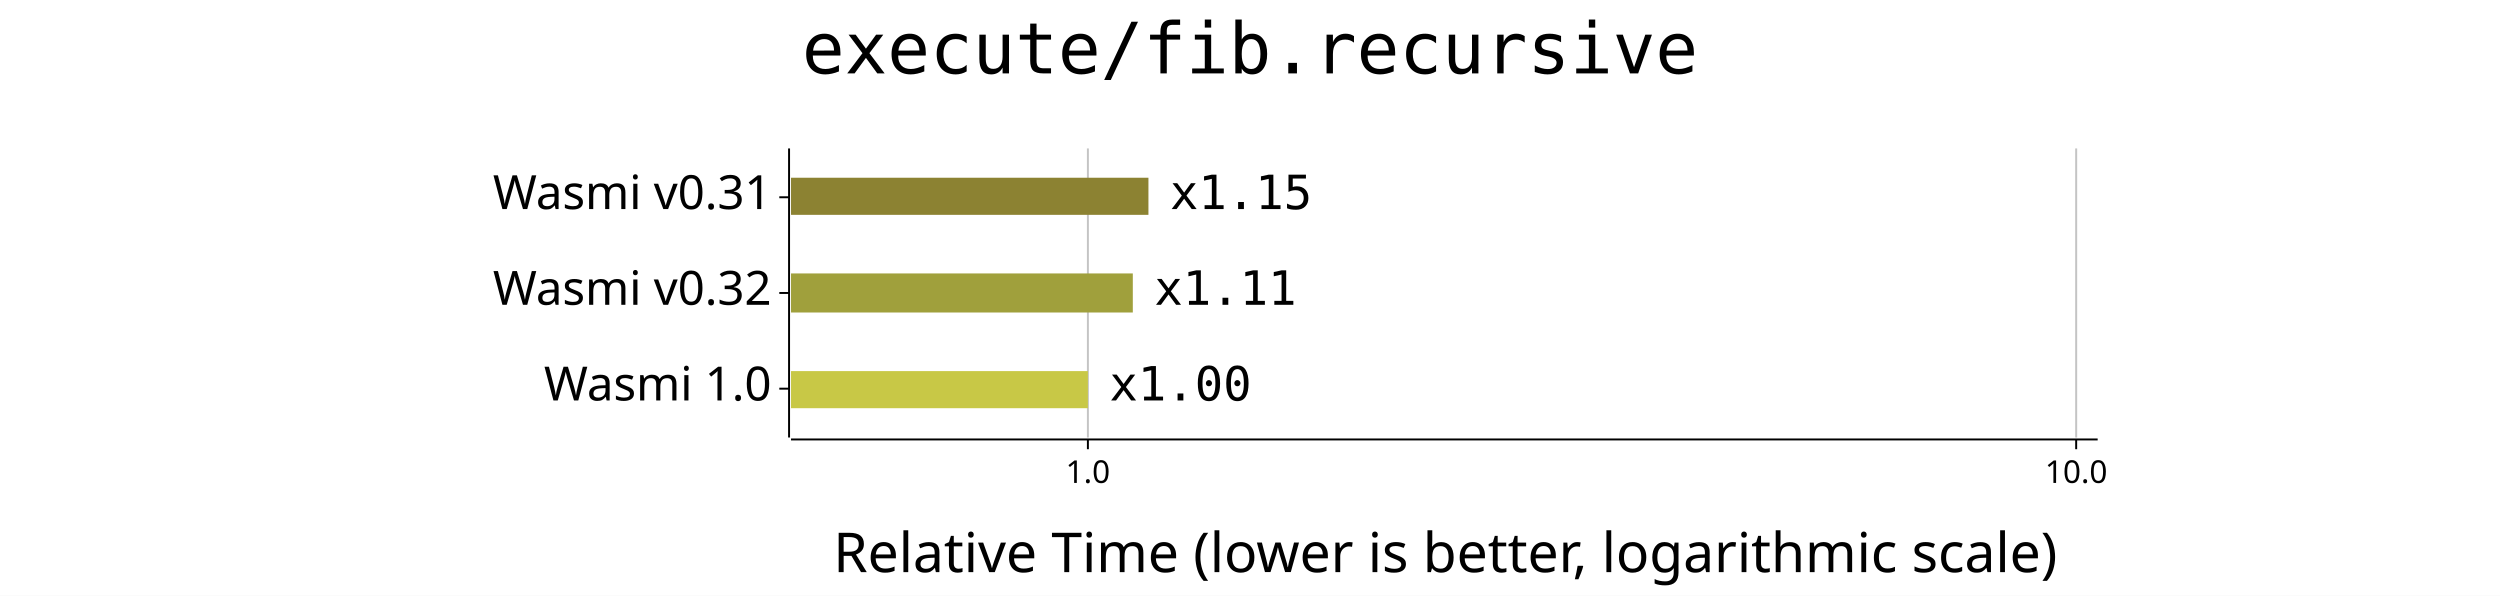
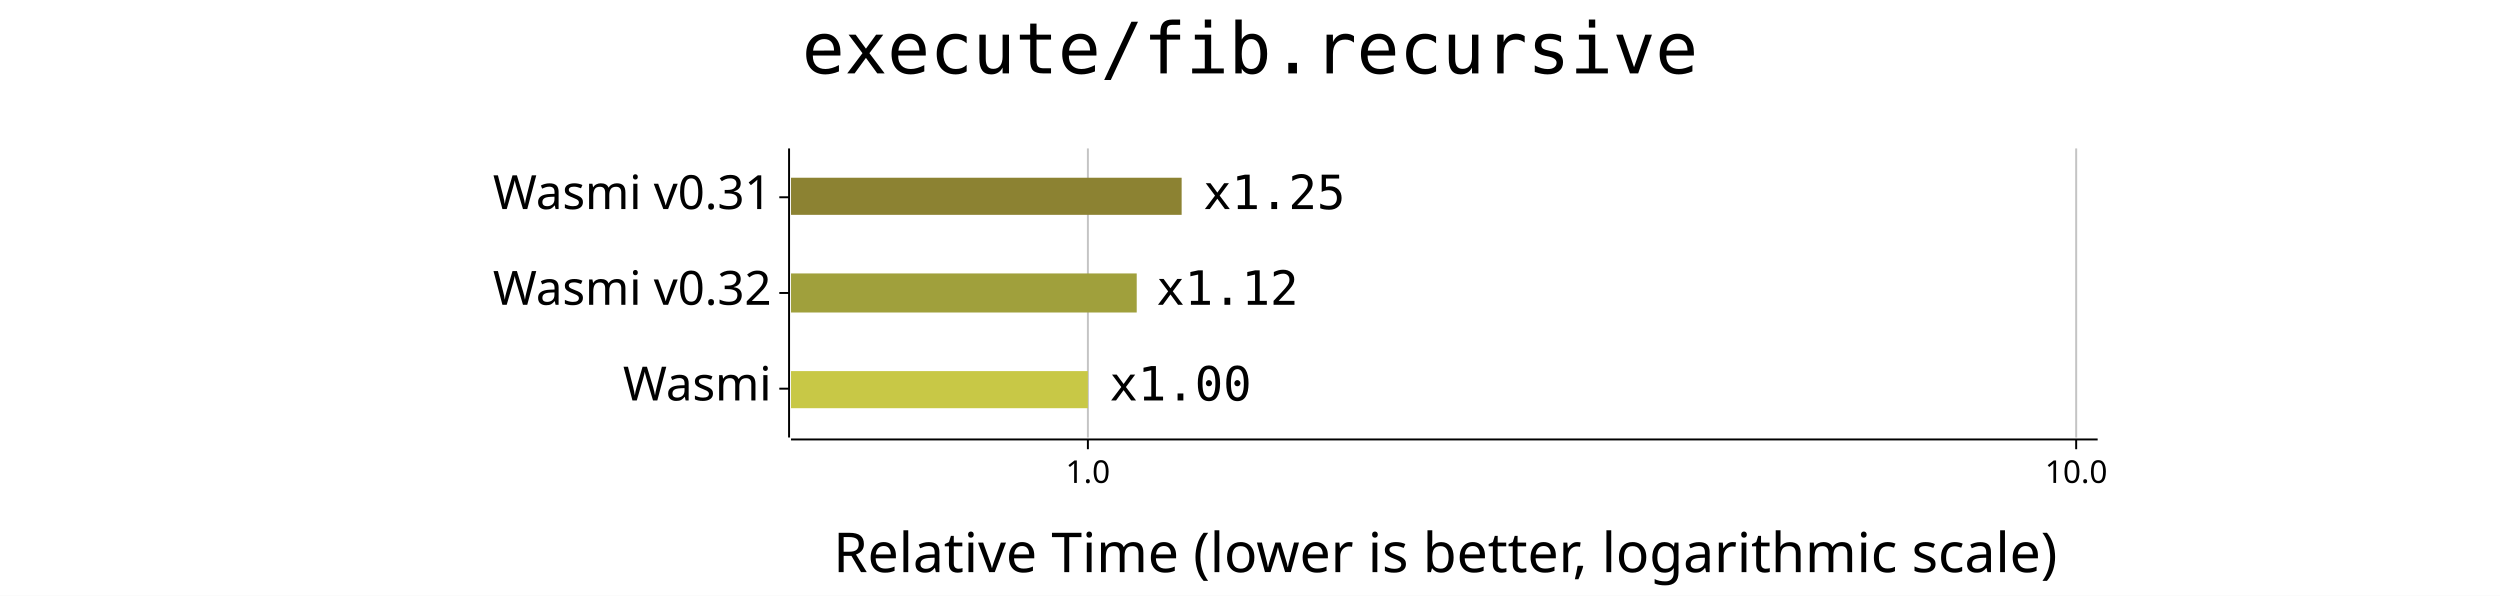
<svg xmlns="http://www.w3.org/2000/svg" width="1280" height="305" viewBox="0 0 1280 305">
  <rect x="0" y="0" width="1280" height="305" opacity="1" fill="#FFFFFF" stroke="none" />
  <text x="640" y="10" dy="0.76em" text-anchor="middle" font-family="monospace" font-size="36.29" opacity="1" fill="#000000">
execute/fib.recursive
</text>
  <line opacity="0.1" stroke="#000000" stroke-width="1" x1="557" y1="224" x2="557" y2="76" />
  <line opacity="0.1" stroke="#000000" stroke-width="1" x1="1063" y1="224" x2="1063" y2="76" />
  <text x="5" y="150" dy="0.76em" text-anchor="middle" font-family="sans-serif" font-size="28.226" opacity="1" fill="#000000" transform="rotate(270, 5, 150)">

</text>
  <text x="740" y="300" dy="-0.5ex" text-anchor="middle" font-family="sans-serif" font-size="28.226" opacity="1" fill="#000000">
Relative Time (lower is better, logarithmic scale)
</text>
  <line opacity="0.15" stroke="#000000" stroke-width="1" x1="557" y1="224" x2="557" y2="76" />
  <line opacity="0.15" stroke="#000000" stroke-width="1" x1="1063" y1="224" x2="1063" y2="76" />
  <polyline fill="none" opacity="1" stroke="#000000" stroke-width="1" points="404,76 404,224 " />
  <text x="395" y="199" dy="0.5ex" text-anchor="end" font-family="sans-serif" font-size="24.194" opacity="1" fill="#000000">
- Wasmi 1.0
+ Wasmi
</text>
  <polyline fill="none" opacity="1" stroke="#000000" stroke-width="1" points="399,199 404,199 " />
  <text x="395" y="150" dy="0.5ex" text-anchor="end" font-family="sans-serif" font-size="24.194" opacity="1" fill="#000000">
Wasmi v0.32
</text>
  <polyline fill="none" opacity="1" stroke="#000000" stroke-width="1" points="399,150 404,150 " />
  <text x="395" y="101" dy="0.5ex" text-anchor="end" font-family="sans-serif" font-size="24.194" opacity="1" fill="#000000">
Wasmi v0.31
</text>
  <polyline fill="none" opacity="1" stroke="#000000" stroke-width="1" points="399,101 404,101 " />
  <polyline fill="none" opacity="1" stroke="#000000" stroke-width="1" points="405,225 1074,225 " />
  <text x="557" y="235" dy="0.76em" text-anchor="middle" font-family="sans-serif" font-size="16.129" opacity="1" fill="#000000">
1.0
</text>
  <polyline fill="none" opacity="1" stroke="#000000" stroke-width="1" points="557,225 557,230 " />
  <text x="1063" y="235" dy="0.76em" text-anchor="middle" font-family="sans-serif" font-size="16.129" opacity="1" fill="#000000">
10.0
</text>
  <polyline fill="none" opacity="1" stroke="#000000" stroke-width="1" points="1063,225 1063,230 " />
  <rect x="405" y="190" width="152" height="19" opacity="1" fill="#C8C846" stroke="none" />
-   <rect x="405" y="140" width="175" height="20" opacity="1" fill="#A0A03C" stroke="none" />
-   <rect x="405" y="91" width="183" height="19" opacity="1" fill="#8C8232" stroke="none" />
+   <rect x="405" y="140" width="177" height="20" opacity="1" fill="#A0A03C" stroke="none" />
+   <rect x="405" y="91" width="200" height="19" opacity="1" fill="#8C8232" stroke="none" />
  <text x="568" y="199" dy="0.5ex" text-anchor="start" font-family="monospace" font-size="24.194" opacity="1" fill="#000000">
x1.00
</text>
-   <text x="591" y="150" dy="0.5ex" text-anchor="start" font-family="monospace" font-size="24.194" opacity="1" fill="#000000">
- x1.11
+   <text x="592" y="150" dy="0.5ex" text-anchor="start" font-family="monospace" font-size="24.194" opacity="1" fill="#000000">
+ x1.12
</text>
-   <text x="599" y="101" dy="0.5ex" text-anchor="start" font-family="monospace" font-size="24.194" opacity="1" fill="#000000">
- x1.15
+   <text x="616" y="101" dy="0.5ex" text-anchor="start" font-family="monospace" font-size="24.194" opacity="1" fill="#000000">
+ x1.25
</text>
</svg>
